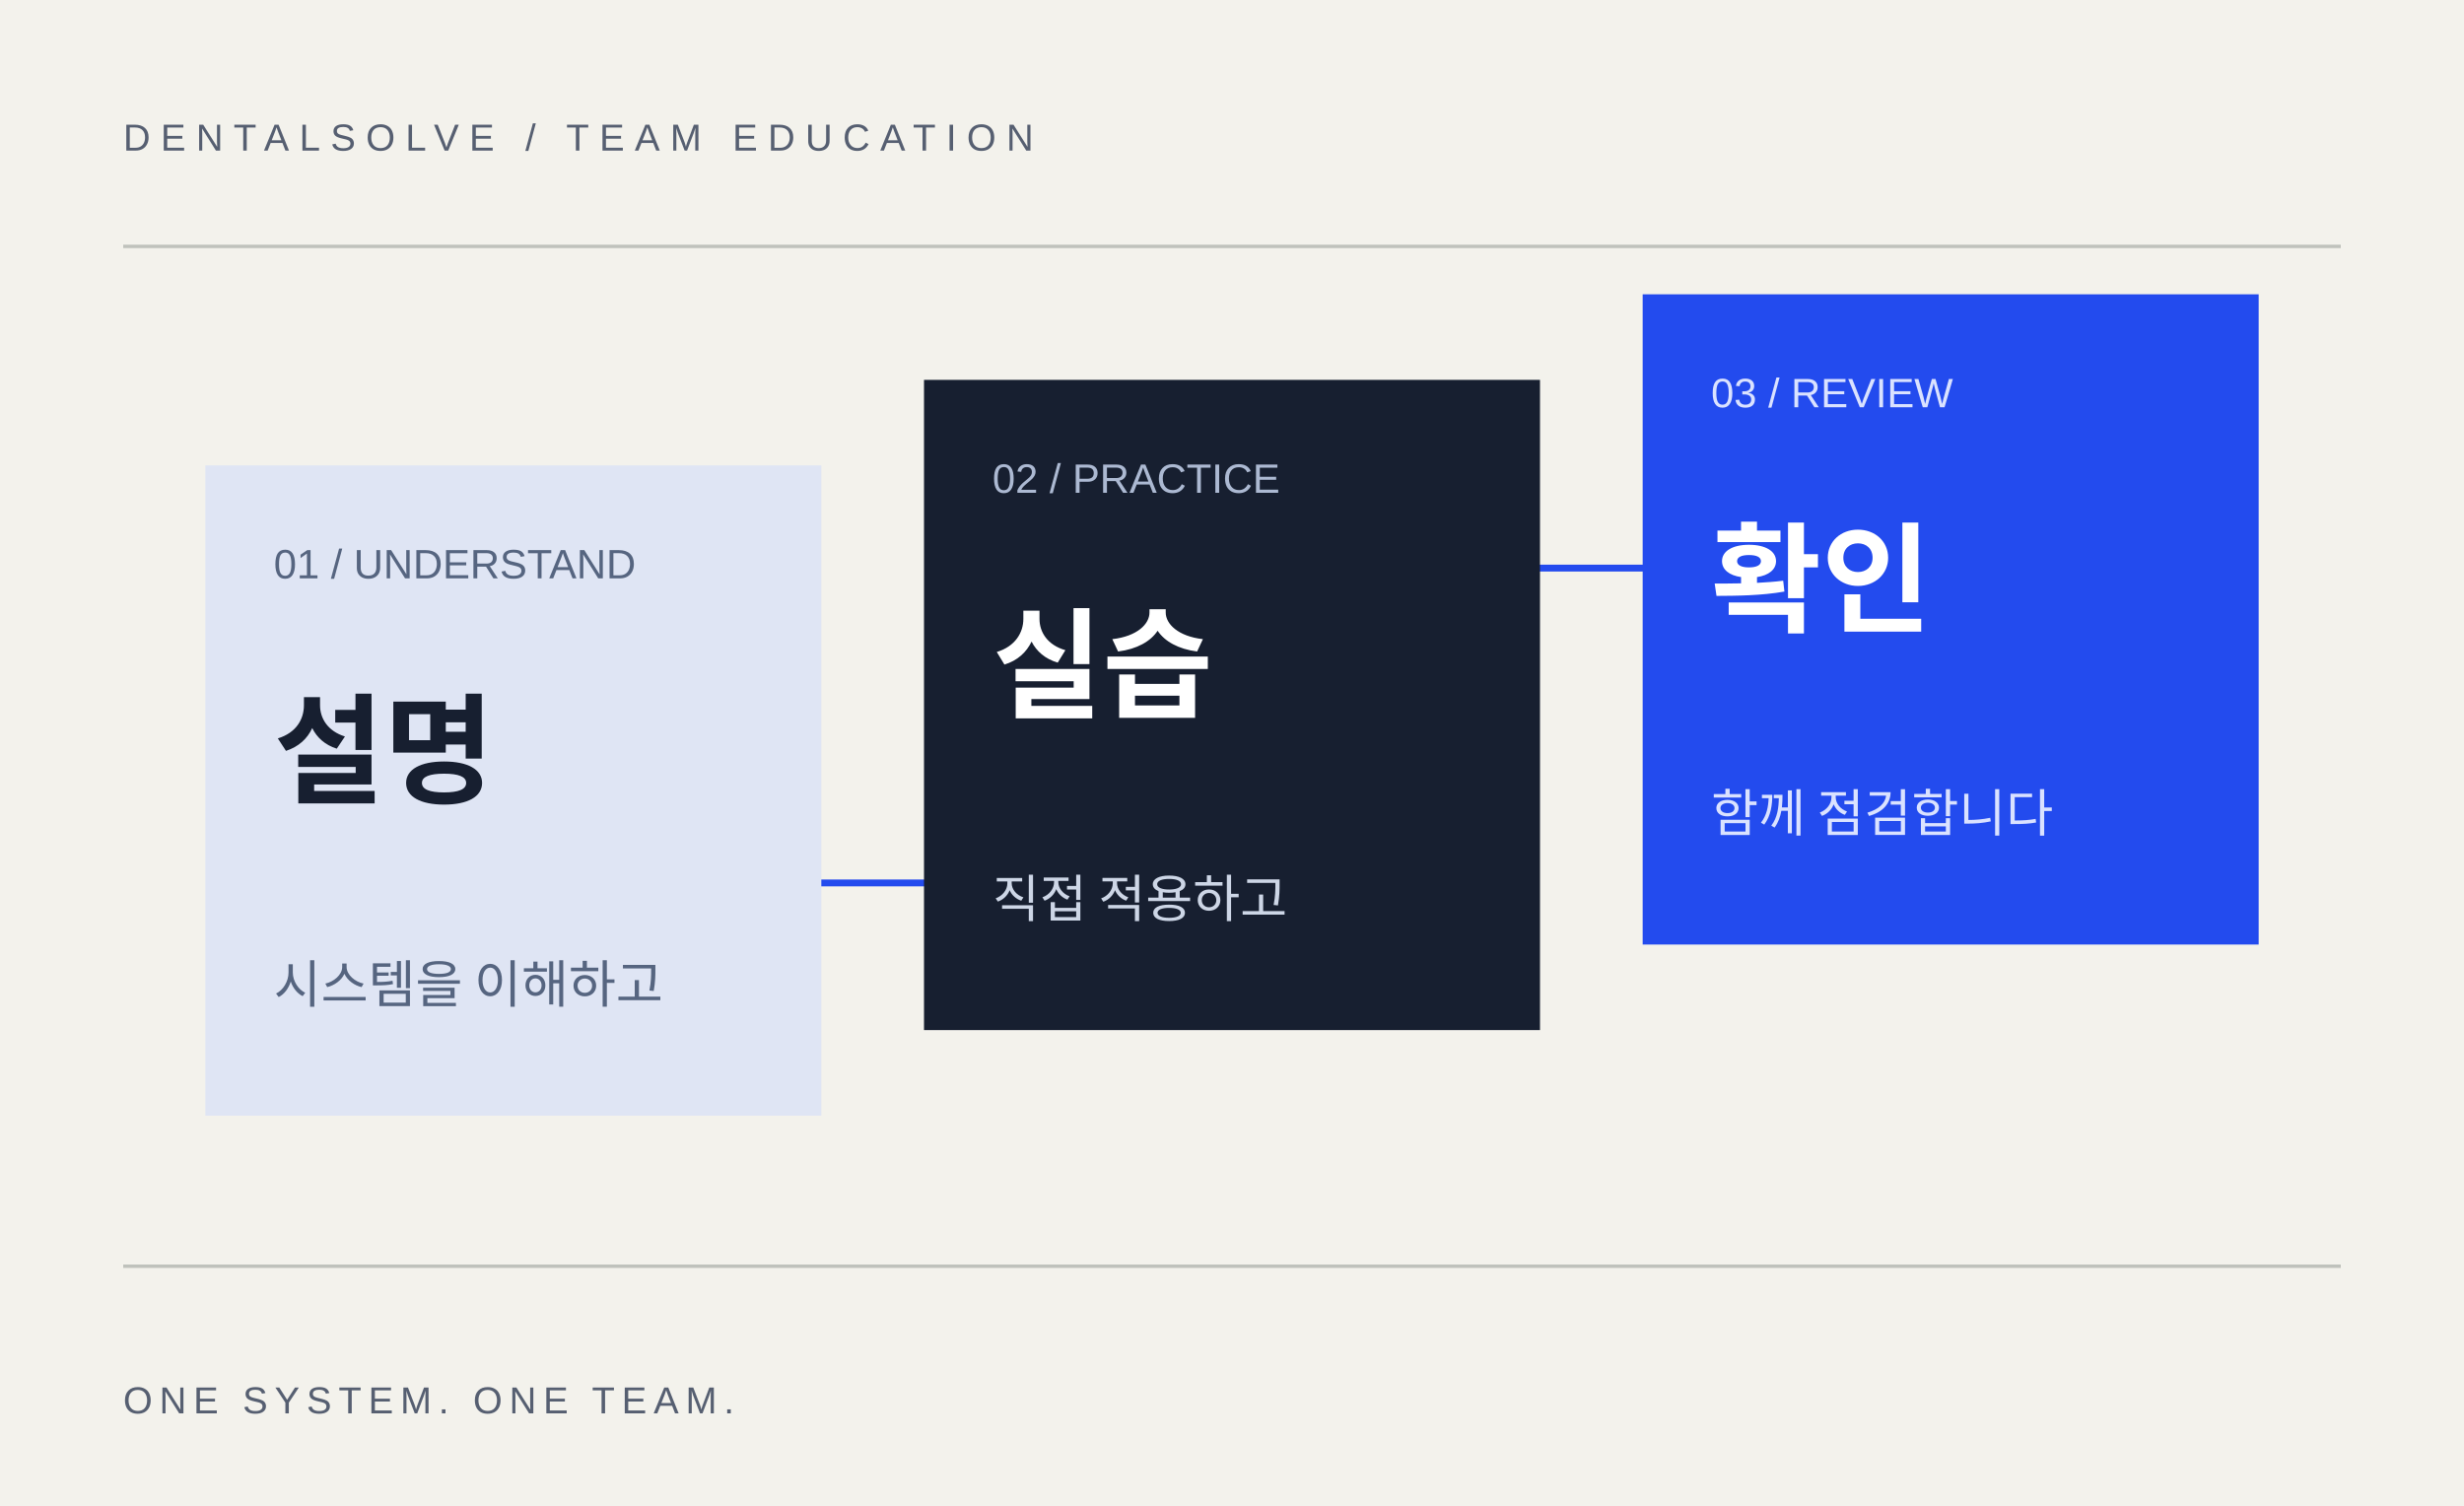
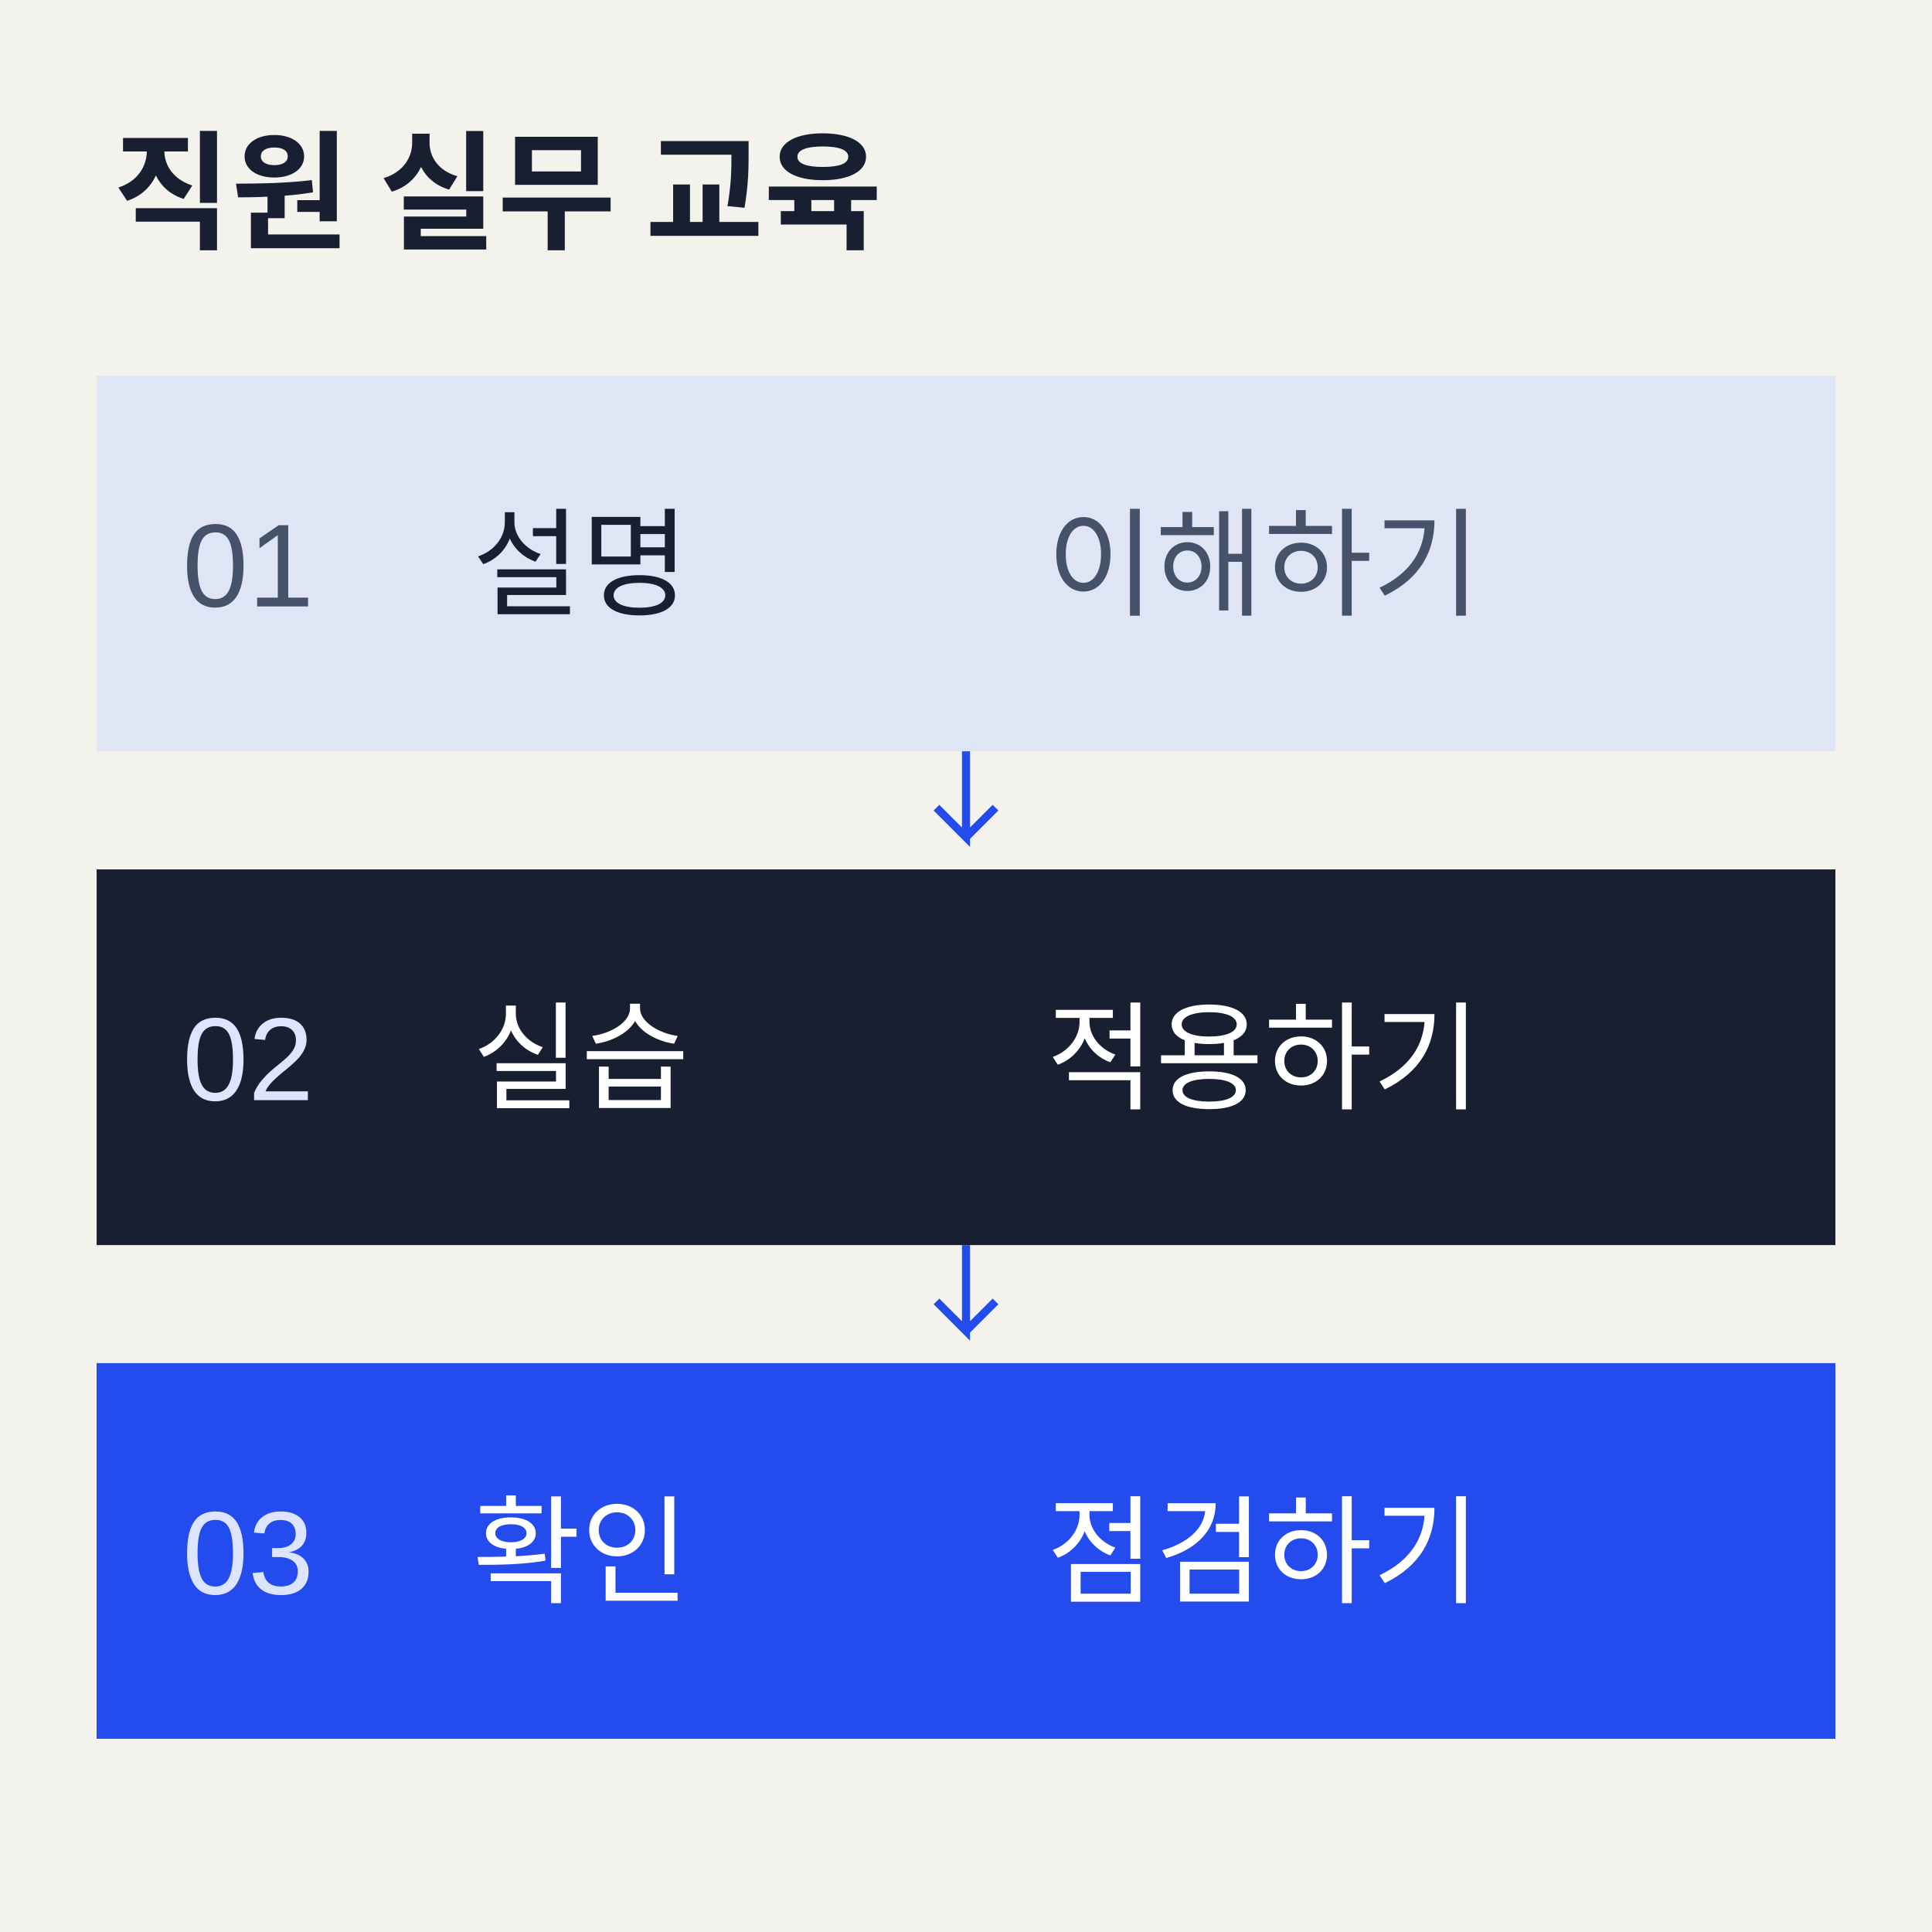
- <svg xmlns="http://www.w3.org/2000/svg" width="720" height="440" viewBox="0 0 720 440" fill="none">
+ <svg xmlns="http://www.w3.org/2000/svg" width="720" height="720" viewBox="0 0 720 720" fill="none">
  <style>text{font-family:Arial,'Apple SD Gothic Neo','Malgun Gothic',sans-serif}</style>
-   <rect width="720" height="440" fill="#F3F2EC" />
-   <text x="36" y="44" font-size="11" letter-spacing="3" fill="#565F71">DENTALSOLVE / TEAM EDUCATION</text>
-   <path d="M36 72H684M36 370H684" stroke="#BFC2BC" />
-   <path d="M74 258L348 258L348 166L626 166" stroke="#234BEE" stroke-width="2" />
-   <rect x="60" y="136" width="180" height="190" fill="#DFE5F4" />
-   <rect x="270" y="111" width="180" height="190" fill="#171F30" />
-   <rect x="480" y="86" width="180" height="190" fill="#234BEE" />
-   <text x="80" y="169" font-size="12" fill="#566580">01 / UNDERSTAND</text>
-   <text x="80" y="232" font-size="35" font-weight="700" fill="#171F30">설명</text>
-   <text x="80" y="293" font-size="15" fill="#566580">시스템을 이해하고</text>
-   <text x="290" y="144" font-size="12" fill="#ACB9D2">02 / PRACTICE</text>
-   <text x="290" y="207" font-size="35" font-weight="700" fill="#FFF">실습</text>
-   <text x="290" y="268" font-size="15" fill="#CDD6E6">직접 적용하고</text>
-   <text x="500" y="119" font-size="12" fill="#DAE2FF">03 / REVIEW</text>
-   <text x="500" y="182" font-size="35" font-weight="700" fill="#FFF">확인</text>
-   <text x="500" y="243" font-size="15" fill="#DAE2FF">함께 점검합니다</text>
-   <text x="36" y="413" font-size="11" letter-spacing="2" fill="#565F71">ONE SYSTEM. ONE TEAM.</text>
+   <rect width="720" height="720" fill="#F3F2EC" />
+   <text x="42" y="89" fill="#171F30" font-size="48" font-weight="700">직원 실무 교육</text>
+   <rect x="36" y="140" width="648" height="140" fill="#DFE5F4" />
+   <rect x="36" y="324" width="648" height="140" fill="#171F30" />
+   <rect x="36" y="508" width="648" height="140" fill="#234BEE" />
+   <g font-size="44">
+     <text x="68" y="226" fill="#45526A">01</text>
+     <text x="176" y="226" fill="#171F30">설명</text>
+     <text x="390" y="226" fill="#45526A">이해하기</text>
+     <text x="68" y="410" fill="#DCE4FF">02</text>
+     <text x="176" y="410" fill="#FFF">실습</text>
+     <text x="390" y="410" fill="#FFF">적용하기</text>
+     <text x="68" y="594" fill="#DCE4FF">03</text>
+     <text x="176" y="594" fill="#FFF">확인</text>
+     <text x="390" y="594" fill="#FFF">점검하기</text>
+   </g>
+   <path d="M360 280V312L349 301M360 312L371 301M360 464V496L349 485M360 496L371 485" stroke="#234BEE" stroke-width="3" />
</svg>
